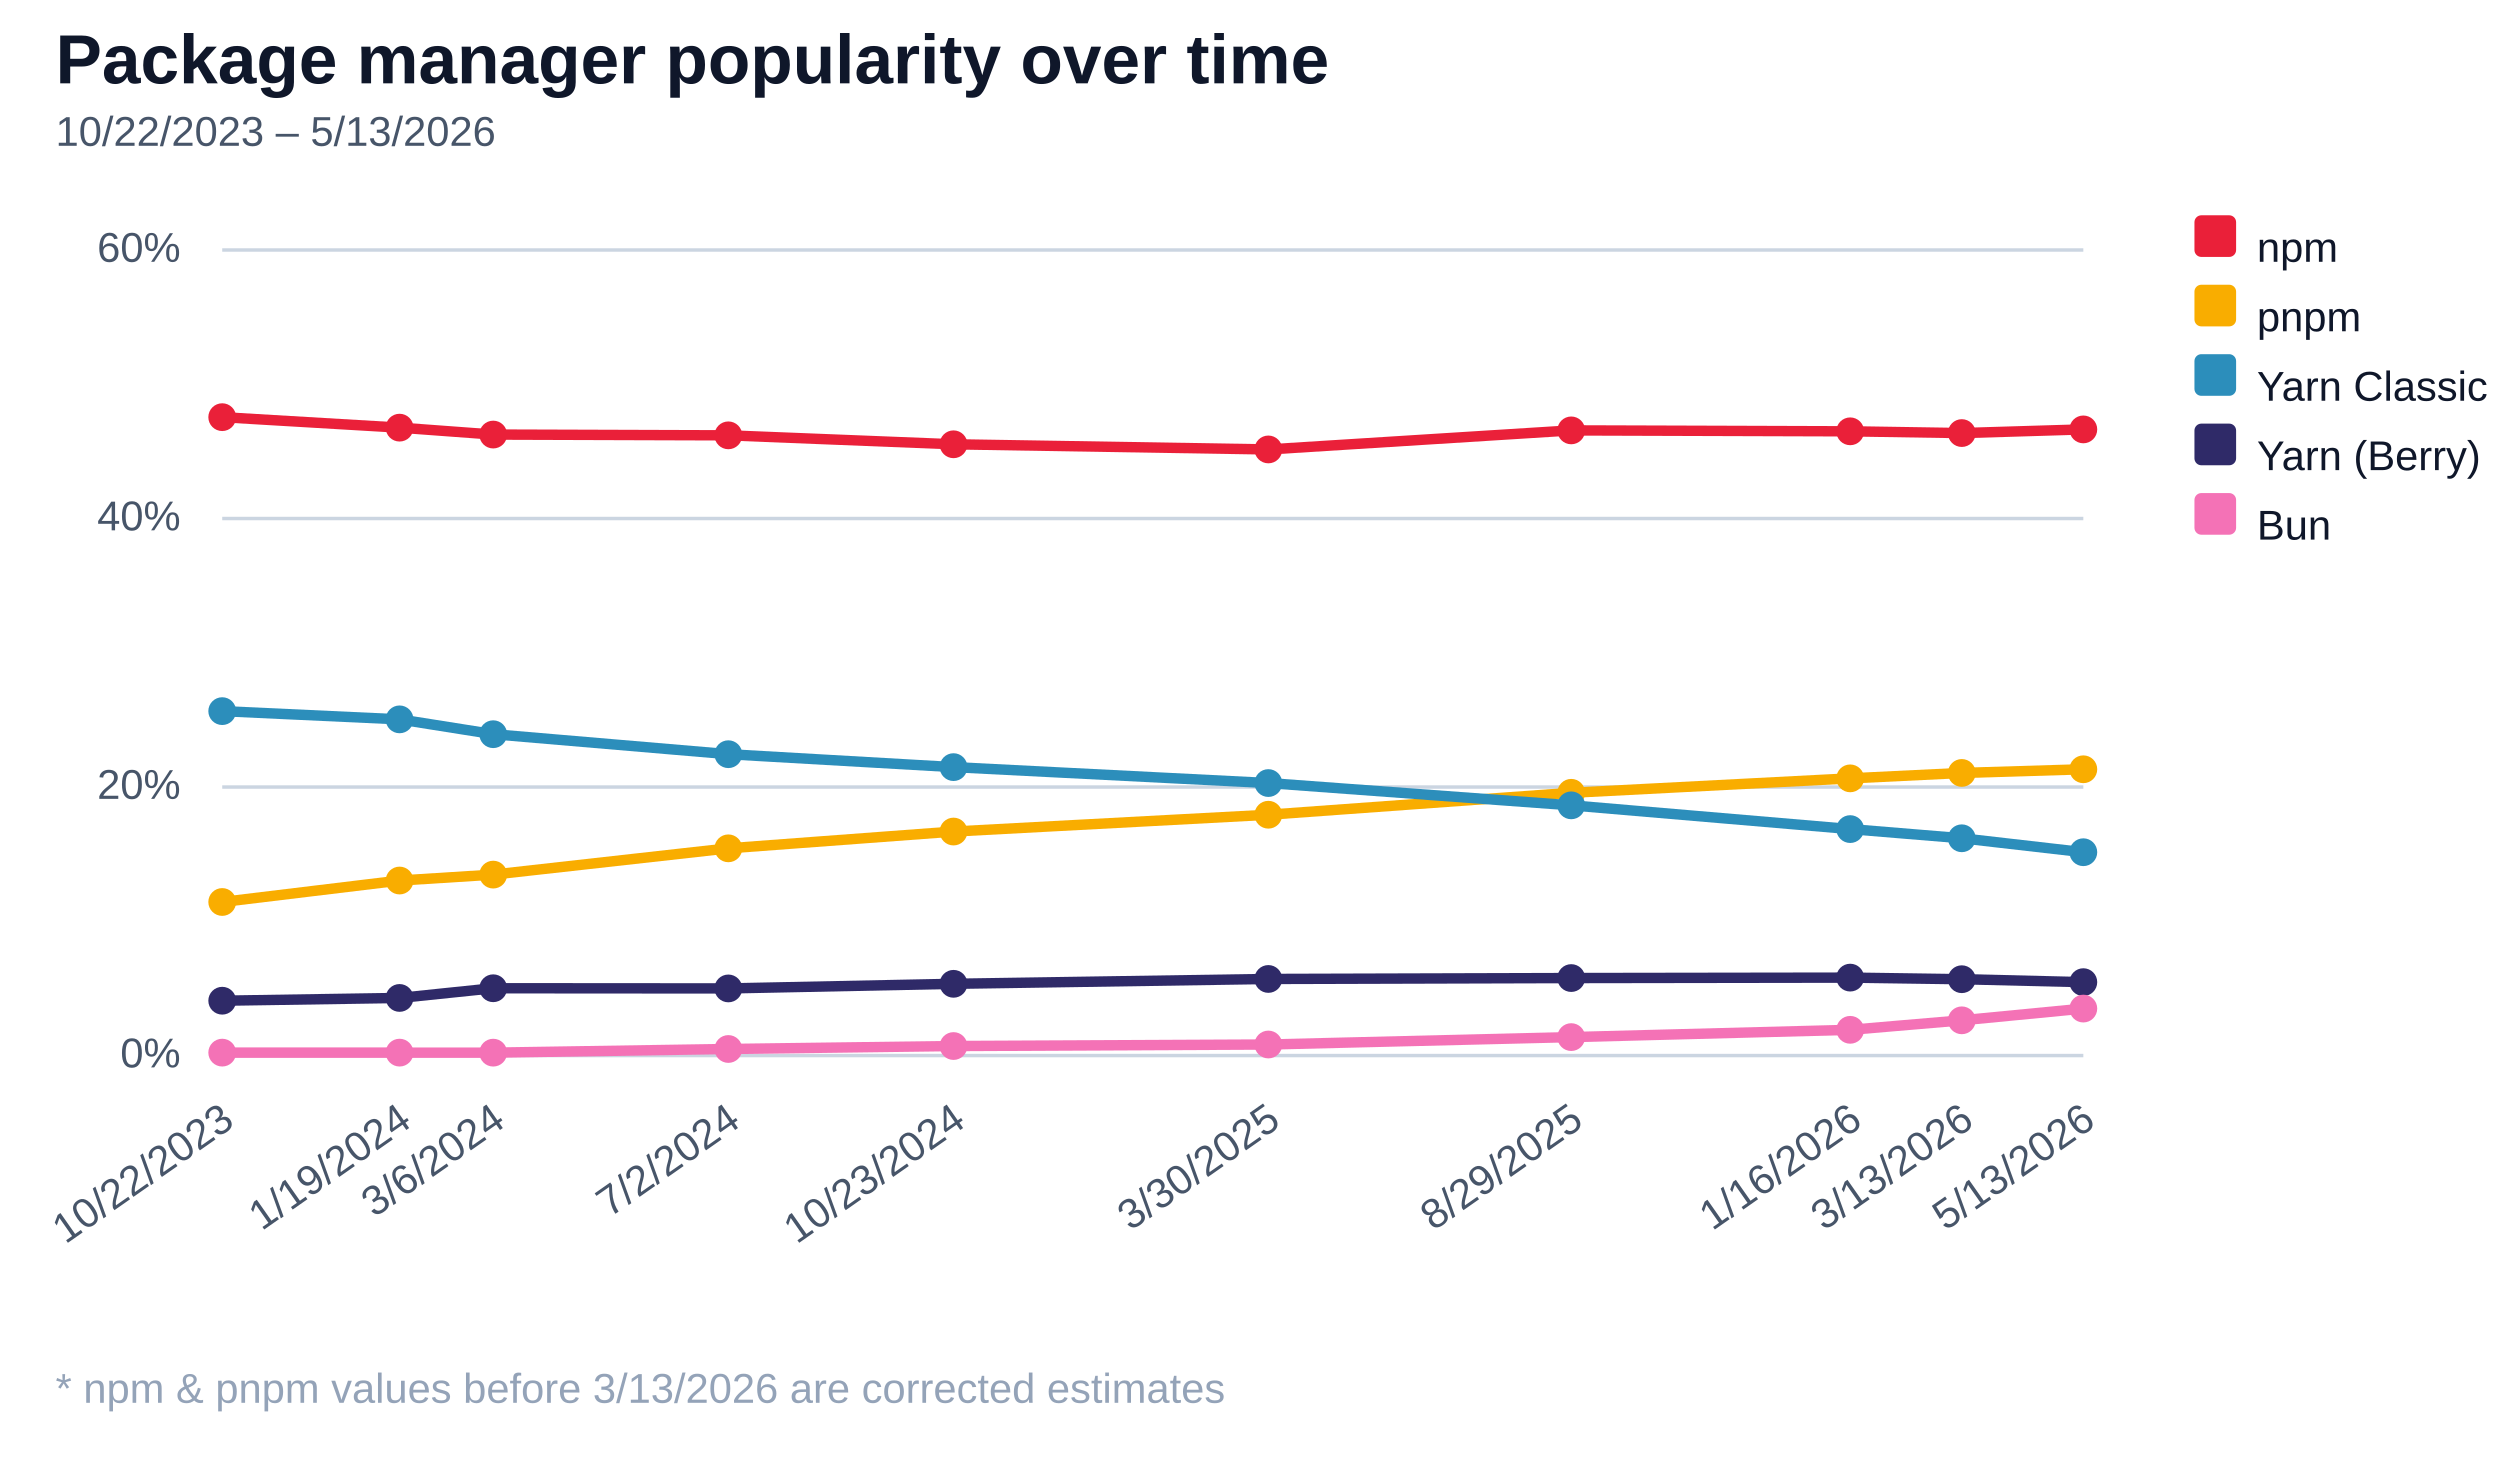
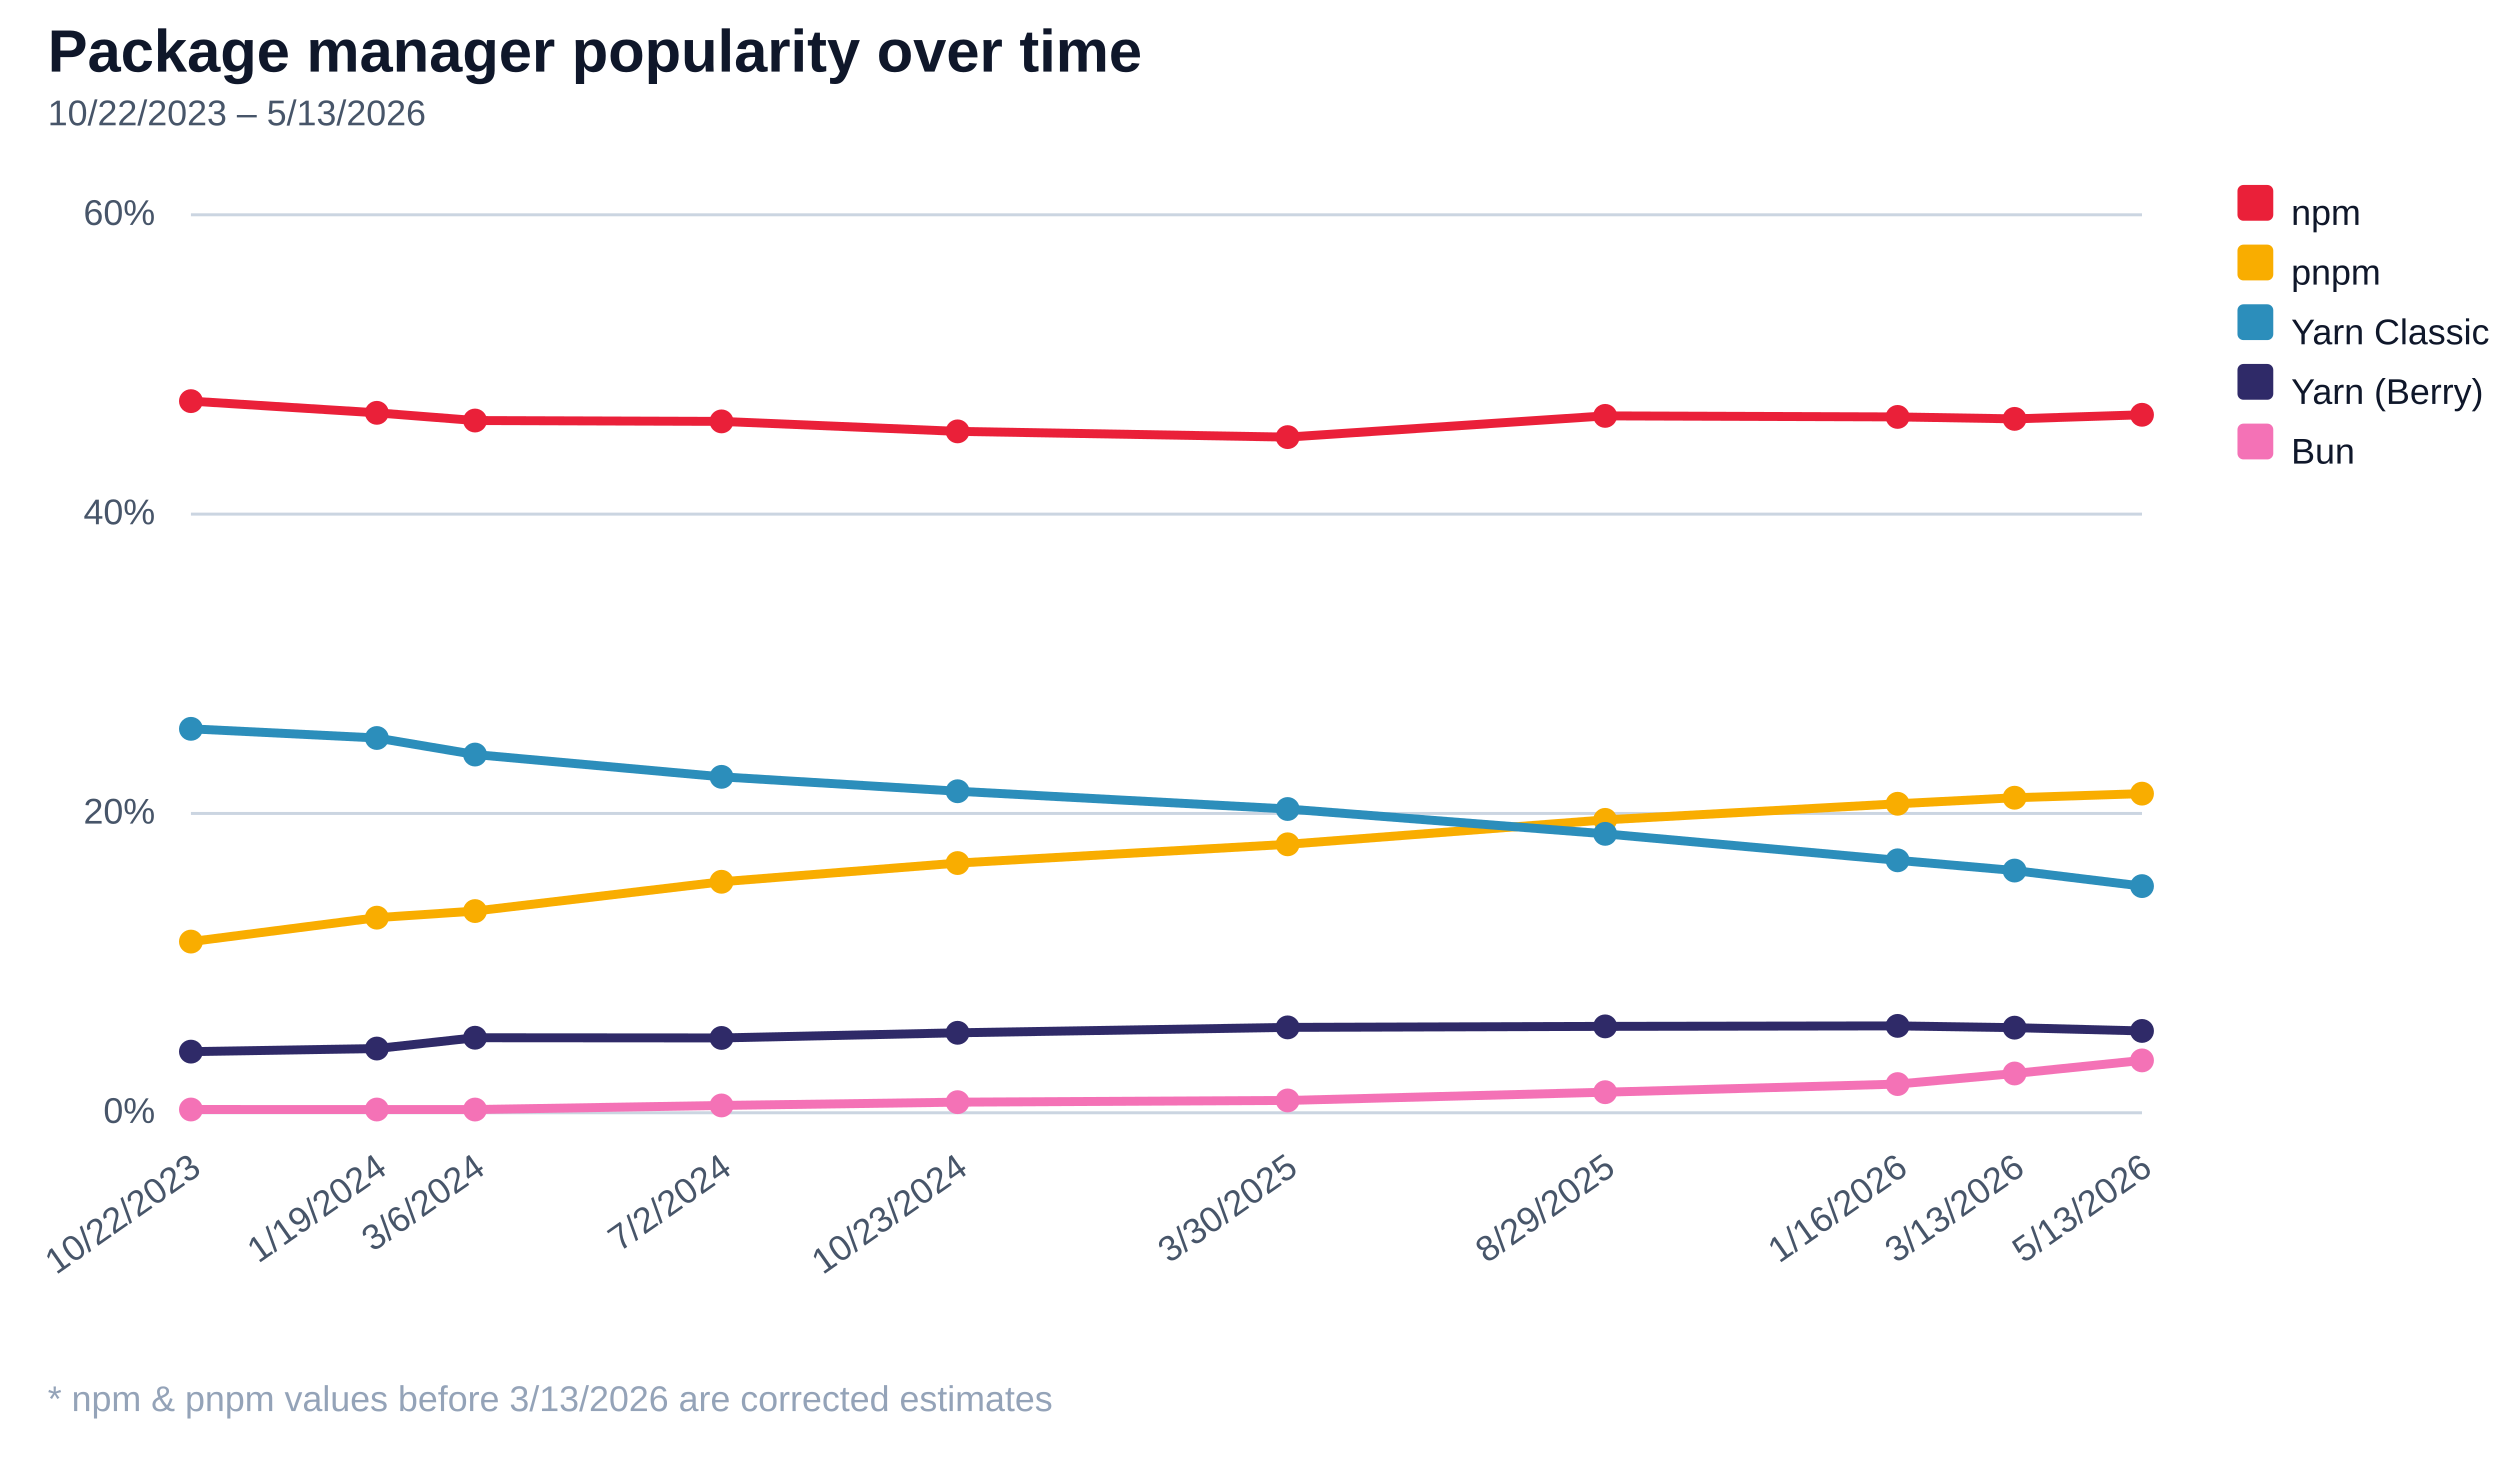
- <svg xmlns="http://www.w3.org/2000/svg" width="720" height="420" viewBox="0 0 720 420" role="img" aria-label="Package manager popularity over time">
+ <svg xmlns="http://www.w3.org/2000/svg" width="838" height="489" viewBox="0 0 838 489" role="img" aria-label="Package manager popularity over time">
  <style>
    text { font-family: "Helvetica Neue", Arial, sans-serif; }
    .title { font-size: 20px; font-weight: 700; fill: #0f172a; }
    .subtitle { font-size: 12px; fill: #475569; }
    .axis { stroke: #cbd5e1; stroke-width: 1; }
    .footer { font-size: 12px; fill: #94a3b8; }
    .legend { font-size: 12px; fill: #0f172a; }
    .tick { font-size: 12px; fill: #475569; }
  </style>
  <text class="title" x="16" y="24">Package manager popularity over time</text>
  <text class="subtitle" x="16" y="42">10/22/2023 – 5/13/2026</text>
  <g class="y-ticks">
-     <line class="axis" x1="64" y1="304" x2="600" y2="304" />
-     <text class="tick" x="52" y="304" dominant-baseline="middle" text-anchor="end">0%</text>
-     <line class="axis" x1="64" y1="226.667" x2="600" y2="226.667" />
-     <text class="tick" x="52" y="226.667" dominant-baseline="middle" text-anchor="end">20%</text>
-     <line class="axis" x1="64" y1="149.333" x2="600" y2="149.333" />
-     <text class="tick" x="52" y="149.333" dominant-baseline="middle" text-anchor="end">40%</text>
-     <line class="axis" x1="64" y1="72" x2="600" y2="72" />
+     <line class="axis" x1="64" y1="373" x2="718" y2="373" />
+     <text class="tick" x="52" y="373" dominant-baseline="middle" text-anchor="end">0%</text>
+     <line class="axis" x1="64" y1="272.667" x2="718" y2="272.667" />
+     <text class="tick" x="52" y="272.667" dominant-baseline="middle" text-anchor="end">20%</text>
+     <line class="axis" x1="64" y1="172.333" x2="718" y2="172.333" />
+     <text class="tick" x="52" y="172.333" dominant-baseline="middle" text-anchor="end">40%</text>
+     <line class="axis" x1="64" y1="72" x2="718" y2="72" />
    <text class="tick" x="52" y="72" dominant-baseline="middle" text-anchor="end">60%</text>
  </g>
  <g class="x-ticks">
-     <text class="tick" x="68" y="324" text-anchor="end" transform="rotate(-35 68 324)">10/22/2023</text>
-     <text class="tick" x="119.075" y="324" text-anchor="end" transform="rotate(-35 119.0749 324)">1/19/2024</text>
-     <text class="tick" x="146.047" y="324" text-anchor="end" transform="rotate(-35 146.0471 324)">3/6/2024</text>
-     <text class="tick" x="213.764" y="324" text-anchor="end" transform="rotate(-35 213.7645 324)">7/2/2024</text>
-     <text class="tick" x="278.612" y="324" text-anchor="end" transform="rotate(-35 278.6124 324)">10/23/2024</text>
-     <text class="tick" x="369.285" y="324" text-anchor="end" transform="rotate(-35 369.2848 324)">3/30/2025</text>
-     <text class="tick" x="456.514" y="324" text-anchor="end" transform="rotate(-35 456.5139 324)">8/29/2025</text>
-     <text class="tick" x="536.857" y="324" text-anchor="end" transform="rotate(-35 536.8565 324)">1/16/2026</text>
-     <text class="tick" x="568.994" y="324" text-anchor="end" transform="rotate(-35 568.9936 324)">3/13/2026</text>
-     <text class="tick" x="604" y="324" text-anchor="end" transform="rotate(-35 604 324)">5/13/2026</text>
+     <text class="tick" x="68" y="393" text-anchor="end" transform="rotate(-35 68 393)">10/22/2023</text>
+     <text class="tick" x="130.319" y="393" text-anchor="end" transform="rotate(-35 130.3191 393)">1/19/2024</text>
+     <text class="tick" x="163.229" y="393" text-anchor="end" transform="rotate(-35 163.2291 393)">3/6/2024</text>
+     <text class="tick" x="245.854" y="393" text-anchor="end" transform="rotate(-35 245.8544 393)">7/2/2024</text>
+     <text class="tick" x="324.979" y="393" text-anchor="end" transform="rotate(-35 324.9786 393)">10/23/2024</text>
+     <text class="tick" x="435.612" y="393" text-anchor="end" transform="rotate(-35 435.6124 393)">3/30/2025</text>
+     <text class="tick" x="542.045" y="393" text-anchor="end" transform="rotate(-35 542.045 393)">8/29/2025</text>
+     <text class="tick" x="640.075" y="393" text-anchor="end" transform="rotate(-35 640.0749 393)">1/16/2026</text>
+     <text class="tick" x="679.287" y="393" text-anchor="end" transform="rotate(-35 679.2869 393)">3/13/2026</text>
+     <text class="tick" x="722" y="393" text-anchor="end" transform="rotate(-35 722 393)">5/13/2026</text>
  </g>
  <g class="series-group">
    <g class="series" data-key="npm">
-       <polyline fill="none" stroke="#ea2039" stroke-width="3" points="64,120.144 115.075,123.163 142.047,125.154 209.764,125.377 274.612,127.955 365.285,129.438 452.514,123.952 532.857,124.219 564.994,124.725 600,123.668" />
-       <circle cx="64" cy="120.144" r="4" fill="#ea2039" />
-       <circle cx="115.075" cy="123.163" r="4" fill="#ea2039" />
-       <circle cx="142.047" cy="125.154" r="4" fill="#ea2039" />
-       <circle cx="209.764" cy="125.377" r="4" fill="#ea2039" />
-       <circle cx="274.612" cy="127.955" r="4" fill="#ea2039" />
-       <circle cx="365.285" cy="129.438" r="4" fill="#ea2039" />
-       <circle cx="452.514" cy="123.952" r="4" fill="#ea2039" />
-       <circle cx="532.857" cy="124.219" r="4" fill="#ea2039" />
-       <circle cx="564.994" cy="124.725" r="4" fill="#ea2039" />
-       <circle cx="600" cy="123.668" r="4" fill="#ea2039" />
+       <polyline fill="none" stroke="#ea2039" stroke-width="3" points="64,134.462 126.319,138.38 159.229,140.962 241.854,141.252 320.979,144.597 431.612,146.521 538.045,139.404 636.075,139.75 675.287,140.407 718,139.035" />
+       <circle cx="64" cy="134.462" r="4" fill="#ea2039" />
+       <circle cx="126.319" cy="138.38" r="4" fill="#ea2039" />
+       <circle cx="159.229" cy="140.962" r="4" fill="#ea2039" />
+       <circle cx="241.854" cy="141.252" r="4" fill="#ea2039" />
+       <circle cx="320.979" cy="144.597" r="4" fill="#ea2039" />
+       <circle cx="431.612" cy="146.521" r="4" fill="#ea2039" />
+       <circle cx="538.045" cy="139.404" r="4" fill="#ea2039" />
+       <circle cx="636.075" cy="139.75" r="4" fill="#ea2039" />
+       <circle cx="675.287" cy="140.407" r="4" fill="#ea2039" />
+       <circle cx="718" cy="139.035" r="4" fill="#ea2039" />
    </g>
    <g class="series" data-key="pnpm">
-       <polyline fill="none" stroke="#f9ad00" stroke-width="3" points="64,259.773 115.075,253.593 142.047,251.889 209.764,244.319 274.612,239.485 365.285,234.642 452.514,228.325 532.857,224.168 564.994,222.608 600,221.551" />
-       <circle cx="64" cy="259.773" r="4" fill="#f9ad00" />
-       <circle cx="115.075" cy="253.593" r="4" fill="#f9ad00" />
-       <circle cx="142.047" cy="251.889" r="4" fill="#f9ad00" />
-       <circle cx="209.764" cy="244.319" r="4" fill="#f9ad00" />
-       <circle cx="274.612" cy="239.485" r="4" fill="#f9ad00" />
-       <circle cx="365.285" cy="234.642" r="4" fill="#f9ad00" />
-       <circle cx="452.514" cy="228.325" r="4" fill="#f9ad00" />
-       <circle cx="532.857" cy="224.168" r="4" fill="#f9ad00" />
-       <circle cx="564.994" cy="222.608" r="4" fill="#f9ad00" />
-       <circle cx="600" cy="221.551" r="4" fill="#f9ad00" />
+       <polyline fill="none" stroke="#f9ad00" stroke-width="3" points="64,315.62 126.319,307.601 159.229,305.39 241.854,295.569 320.979,289.298 431.612,283.014 538.045,274.818 636.075,269.425 675.287,267.4 718,266.029" />
+       <circle cx="64" cy="315.62" r="4" fill="#f9ad00" />
+       <circle cx="126.319" cy="307.601" r="4" fill="#f9ad00" />
+       <circle cx="159.229" cy="305.39" r="4" fill="#f9ad00" />
+       <circle cx="241.854" cy="295.569" r="4" fill="#f9ad00" />
+       <circle cx="320.979" cy="289.298" r="4" fill="#f9ad00" />
+       <circle cx="431.612" cy="283.014" r="4" fill="#f9ad00" />
+       <circle cx="538.045" cy="274.818" r="4" fill="#f9ad00" />
+       <circle cx="636.075" cy="269.425" r="4" fill="#f9ad00" />
+       <circle cx="675.287" cy="267.4" r="4" fill="#f9ad00" />
+       <circle cx="718" cy="266.029" r="4" fill="#f9ad00" />
    </g>
    <g class="series" data-key="yarn_classic">
-       <polyline fill="none" stroke="#2c8ebb" stroke-width="3" points="64,204.806 115.075,207.176 142.047,211.45 209.764,217.21 274.612,220.932 365.285,225.521 452.514,231.938 532.857,238.779 564.994,241.423 600,245.44" />
-       <circle cx="64" cy="204.806" r="4" fill="#2c8ebb" />
-       <circle cx="115.075" cy="207.176" r="4" fill="#2c8ebb" />
-       <circle cx="142.047" cy="211.45" r="4" fill="#2c8ebb" />
-       <circle cx="209.764" cy="217.21" r="4" fill="#2c8ebb" />
-       <circle cx="274.612" cy="220.932" r="4" fill="#2c8ebb" />
-       <circle cx="365.285" cy="225.521" r="4" fill="#2c8ebb" />
-       <circle cx="452.514" cy="231.938" r="4" fill="#2c8ebb" />
-       <circle cx="532.857" cy="238.779" r="4" fill="#2c8ebb" />
-       <circle cx="564.994" cy="241.423" r="4" fill="#2c8ebb" />
-       <circle cx="600" cy="245.44" r="4" fill="#2c8ebb" />
+       <polyline fill="none" stroke="#2c8ebb" stroke-width="3" points="64,244.304 126.319,247.379 159.229,252.925 241.854,260.398 320.979,265.226 431.612,271.181 538.045,279.506 636.075,288.382 675.287,291.812 718,297.023" />
+       <circle cx="64" cy="244.304" r="4" fill="#2c8ebb" />
+       <circle cx="126.319" cy="247.379" r="4" fill="#2c8ebb" />
+       <circle cx="159.229" cy="252.925" r="4" fill="#2c8ebb" />
+       <circle cx="241.854" cy="260.398" r="4" fill="#2c8ebb" />
+       <circle cx="320.979" cy="265.226" r="4" fill="#2c8ebb" />
+       <circle cx="431.612" cy="271.181" r="4" fill="#2c8ebb" />
+       <circle cx="538.045" cy="279.506" r="4" fill="#2c8ebb" />
+       <circle cx="636.075" cy="288.382" r="4" fill="#2c8ebb" />
+       <circle cx="675.287" cy="291.812" r="4" fill="#2c8ebb" />
+       <circle cx="718" cy="297.023" r="4" fill="#2c8ebb" />
    </g>
    <g class="series" data-key="yarn_modern">
-       <polyline fill="none" stroke="#2f2a68" stroke-width="3" points="64,288.205 115.075,287.408 142.047,284.615 209.764,284.667 274.612,283.338 365.285,281.941 452.514,281.68 532.857,281.554 564.994,282.013 600,282.859" />
-       <circle cx="64" cy="288.205" r="4" fill="#2f2a68" />
-       <circle cx="115.075" cy="287.408" r="4" fill="#2f2a68" />
-       <circle cx="142.047" cy="284.615" r="4" fill="#2f2a68" />
-       <circle cx="209.764" cy="284.667" r="4" fill="#2f2a68" />
-       <circle cx="274.612" cy="283.338" r="4" fill="#2f2a68" />
-       <circle cx="365.285" cy="281.941" r="4" fill="#2f2a68" />
-       <circle cx="452.514" cy="281.68" r="4" fill="#2f2a68" />
-       <circle cx="532.857" cy="281.554" r="4" fill="#2f2a68" />
-       <circle cx="564.994" cy="282.013" r="4" fill="#2f2a68" />
-       <circle cx="600" cy="282.859" r="4" fill="#2f2a68" />
+       <polyline fill="none" stroke="#2f2a68" stroke-width="3" points="64,352.507 126.319,351.473 159.229,347.849 241.854,347.917 320.979,346.193 431.612,344.381 538.045,344.042 636.075,343.878 675.287,344.474 718,345.572" />
+       <circle cx="64" cy="352.507" r="4" fill="#2f2a68" />
+       <circle cx="126.319" cy="351.473" r="4" fill="#2f2a68" />
+       <circle cx="159.229" cy="347.849" r="4" fill="#2f2a68" />
+       <circle cx="241.854" cy="347.917" r="4" fill="#2f2a68" />
+       <circle cx="320.979" cy="346.193" r="4" fill="#2f2a68" />
+       <circle cx="431.612" cy="344.381" r="4" fill="#2f2a68" />
+       <circle cx="538.045" cy="344.042" r="4" fill="#2f2a68" />
+       <circle cx="636.075" cy="343.878" r="4" fill="#2f2a68" />
+       <circle cx="675.287" cy="344.474" r="4" fill="#2f2a68" />
+       <circle cx="718" cy="345.572" r="4" fill="#2f2a68" />
    </g>
    <g class="series" data-key="bun">
-       <polyline fill="none" stroke="#f472b6" stroke-width="3" points="64,303.158 115.075,303.16 142.047,303.166 209.764,302.109 274.612,301.259 365.285,300.818 452.514,298.686 532.857,296.589 564.994,293.852 600,290.47" />
-       <circle cx="64" cy="303.158" r="4" fill="#f472b6" />
-       <circle cx="115.075" cy="303.16" r="4" fill="#f472b6" />
-       <circle cx="142.047" cy="303.166" r="4" fill="#f472b6" />
-       <circle cx="209.764" cy="302.109" r="4" fill="#f472b6" />
-       <circle cx="274.612" cy="301.259" r="4" fill="#f472b6" />
-       <circle cx="365.285" cy="300.818" r="4" fill="#f472b6" />
-       <circle cx="452.514" cy="298.686" r="4" fill="#f472b6" />
-       <circle cx="532.857" cy="296.589" r="4" fill="#f472b6" />
-       <circle cx="564.994" cy="293.852" r="4" fill="#f472b6" />
-       <circle cx="600" cy="290.47" r="4" fill="#f472b6" />
+       <polyline fill="none" stroke="#f472b6" stroke-width="3" points="64,371.907 126.319,371.91 159.229,371.918 241.854,370.546 320.979,369.444 431.612,368.872 538.045,366.105 636.075,363.384 675.287,359.834 718,355.446" />
+       <circle cx="64" cy="371.907" r="4" fill="#f472b6" />
+       <circle cx="126.319" cy="371.91" r="4" fill="#f472b6" />
+       <circle cx="159.229" cy="371.918" r="4" fill="#f472b6" />
+       <circle cx="241.854" cy="370.546" r="4" fill="#f472b6" />
+       <circle cx="320.979" cy="369.444" r="4" fill="#f472b6" />
+       <circle cx="431.612" cy="368.872" r="4" fill="#f472b6" />
+       <circle cx="538.045" cy="366.105" r="4" fill="#f472b6" />
+       <circle cx="636.075" cy="363.384" r="4" fill="#f472b6" />
+       <circle cx="675.287" cy="359.834" r="4" fill="#f472b6" />
+       <circle cx="718" cy="355.446" r="4" fill="#f472b6" />
    </g>
  </g>
  <g class="legend-group">
    <g class="legend-item" data-key="npm">
-       <rect x="632" y="62" width="12" height="12" rx="2" fill="#ea2039" />
-       <text class="legend" x="650" y="72" dominant-baseline="middle">npm</text>
+       <rect x="750" y="62" width="12" height="12" rx="2" fill="#ea2039" />
+       <text class="legend" x="768" y="72" dominant-baseline="middle">npm</text>
    </g>
    <g class="legend-item" data-key="pnpm">
-       <rect x="632" y="82" width="12" height="12" rx="2" fill="#f9ad00" />
-       <text class="legend" x="650" y="92" dominant-baseline="middle">pnpm</text>
+       <rect x="750" y="82" width="12" height="12" rx="2" fill="#f9ad00" />
+       <text class="legend" x="768" y="92" dominant-baseline="middle">pnpm</text>
    </g>
    <g class="legend-item" data-key="yarn_classic">
-       <rect x="632" y="102" width="12" height="12" rx="2" fill="#2c8ebb" />
-       <text class="legend" x="650" y="112" dominant-baseline="middle">Yarn Classic</text>
+       <rect x="750" y="102" width="12" height="12" rx="2" fill="#2c8ebb" />
+       <text class="legend" x="768" y="112" dominant-baseline="middle">Yarn Classic</text>
    </g>
    <g class="legend-item" data-key="yarn_modern">
-       <rect x="632" y="122" width="12" height="12" rx="2" fill="#2f2a68" />
-       <text class="legend" x="650" y="132" dominant-baseline="middle">Yarn (Berry)</text>
+       <rect x="750" y="122" width="12" height="12" rx="2" fill="#2f2a68" />
+       <text class="legend" x="768" y="132" dominant-baseline="middle">Yarn (Berry)</text>
    </g>
    <g class="legend-item" data-key="bun">
-       <rect x="632" y="142" width="12" height="12" rx="2" fill="#f472b6" />
-       <text class="legend" x="650" y="152" dominant-baseline="middle">Bun</text>
+       <rect x="750" y="142" width="12" height="12" rx="2" fill="#f472b6" />
+       <text class="legend" x="768" y="152" dominant-baseline="middle">Bun</text>
    </g>
  </g>
-   <text class="footer" x="16" y="404">* npm &amp; pnpm values before 3/13/2026 are corrected estimates</text>
+   <text class="footer" x="16" y="473">* npm &amp; pnpm values before 3/13/2026 are corrected estimates</text>
</svg>
